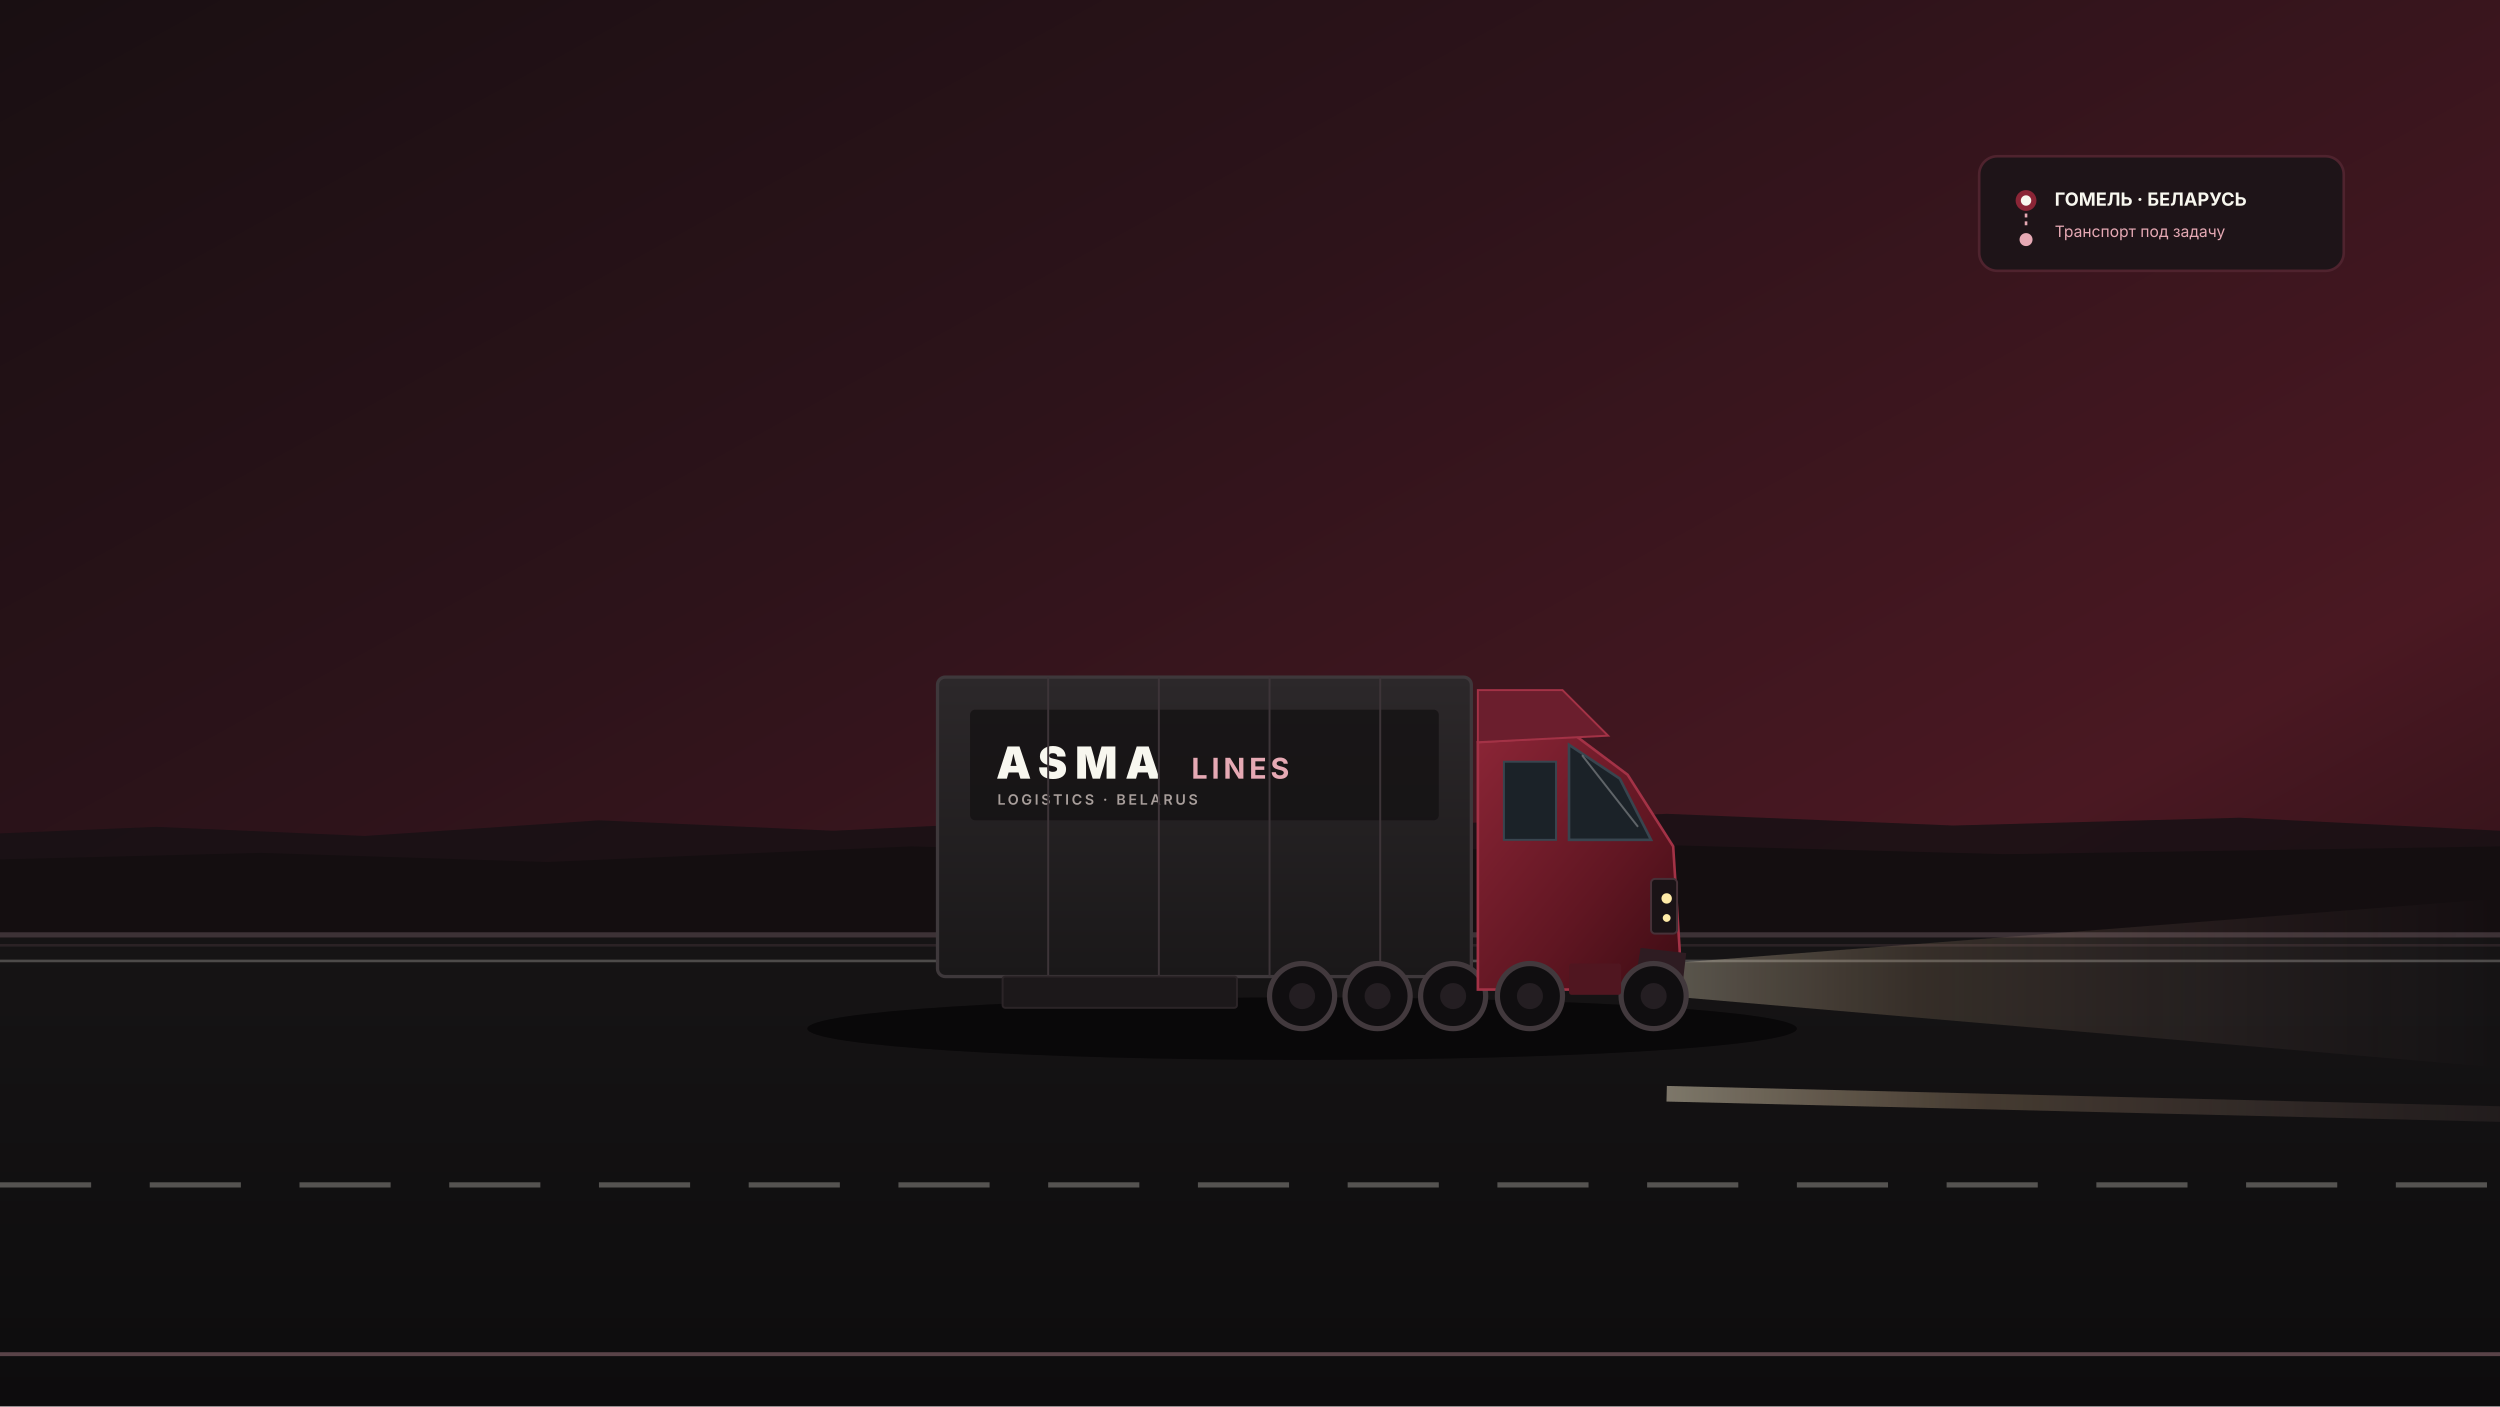
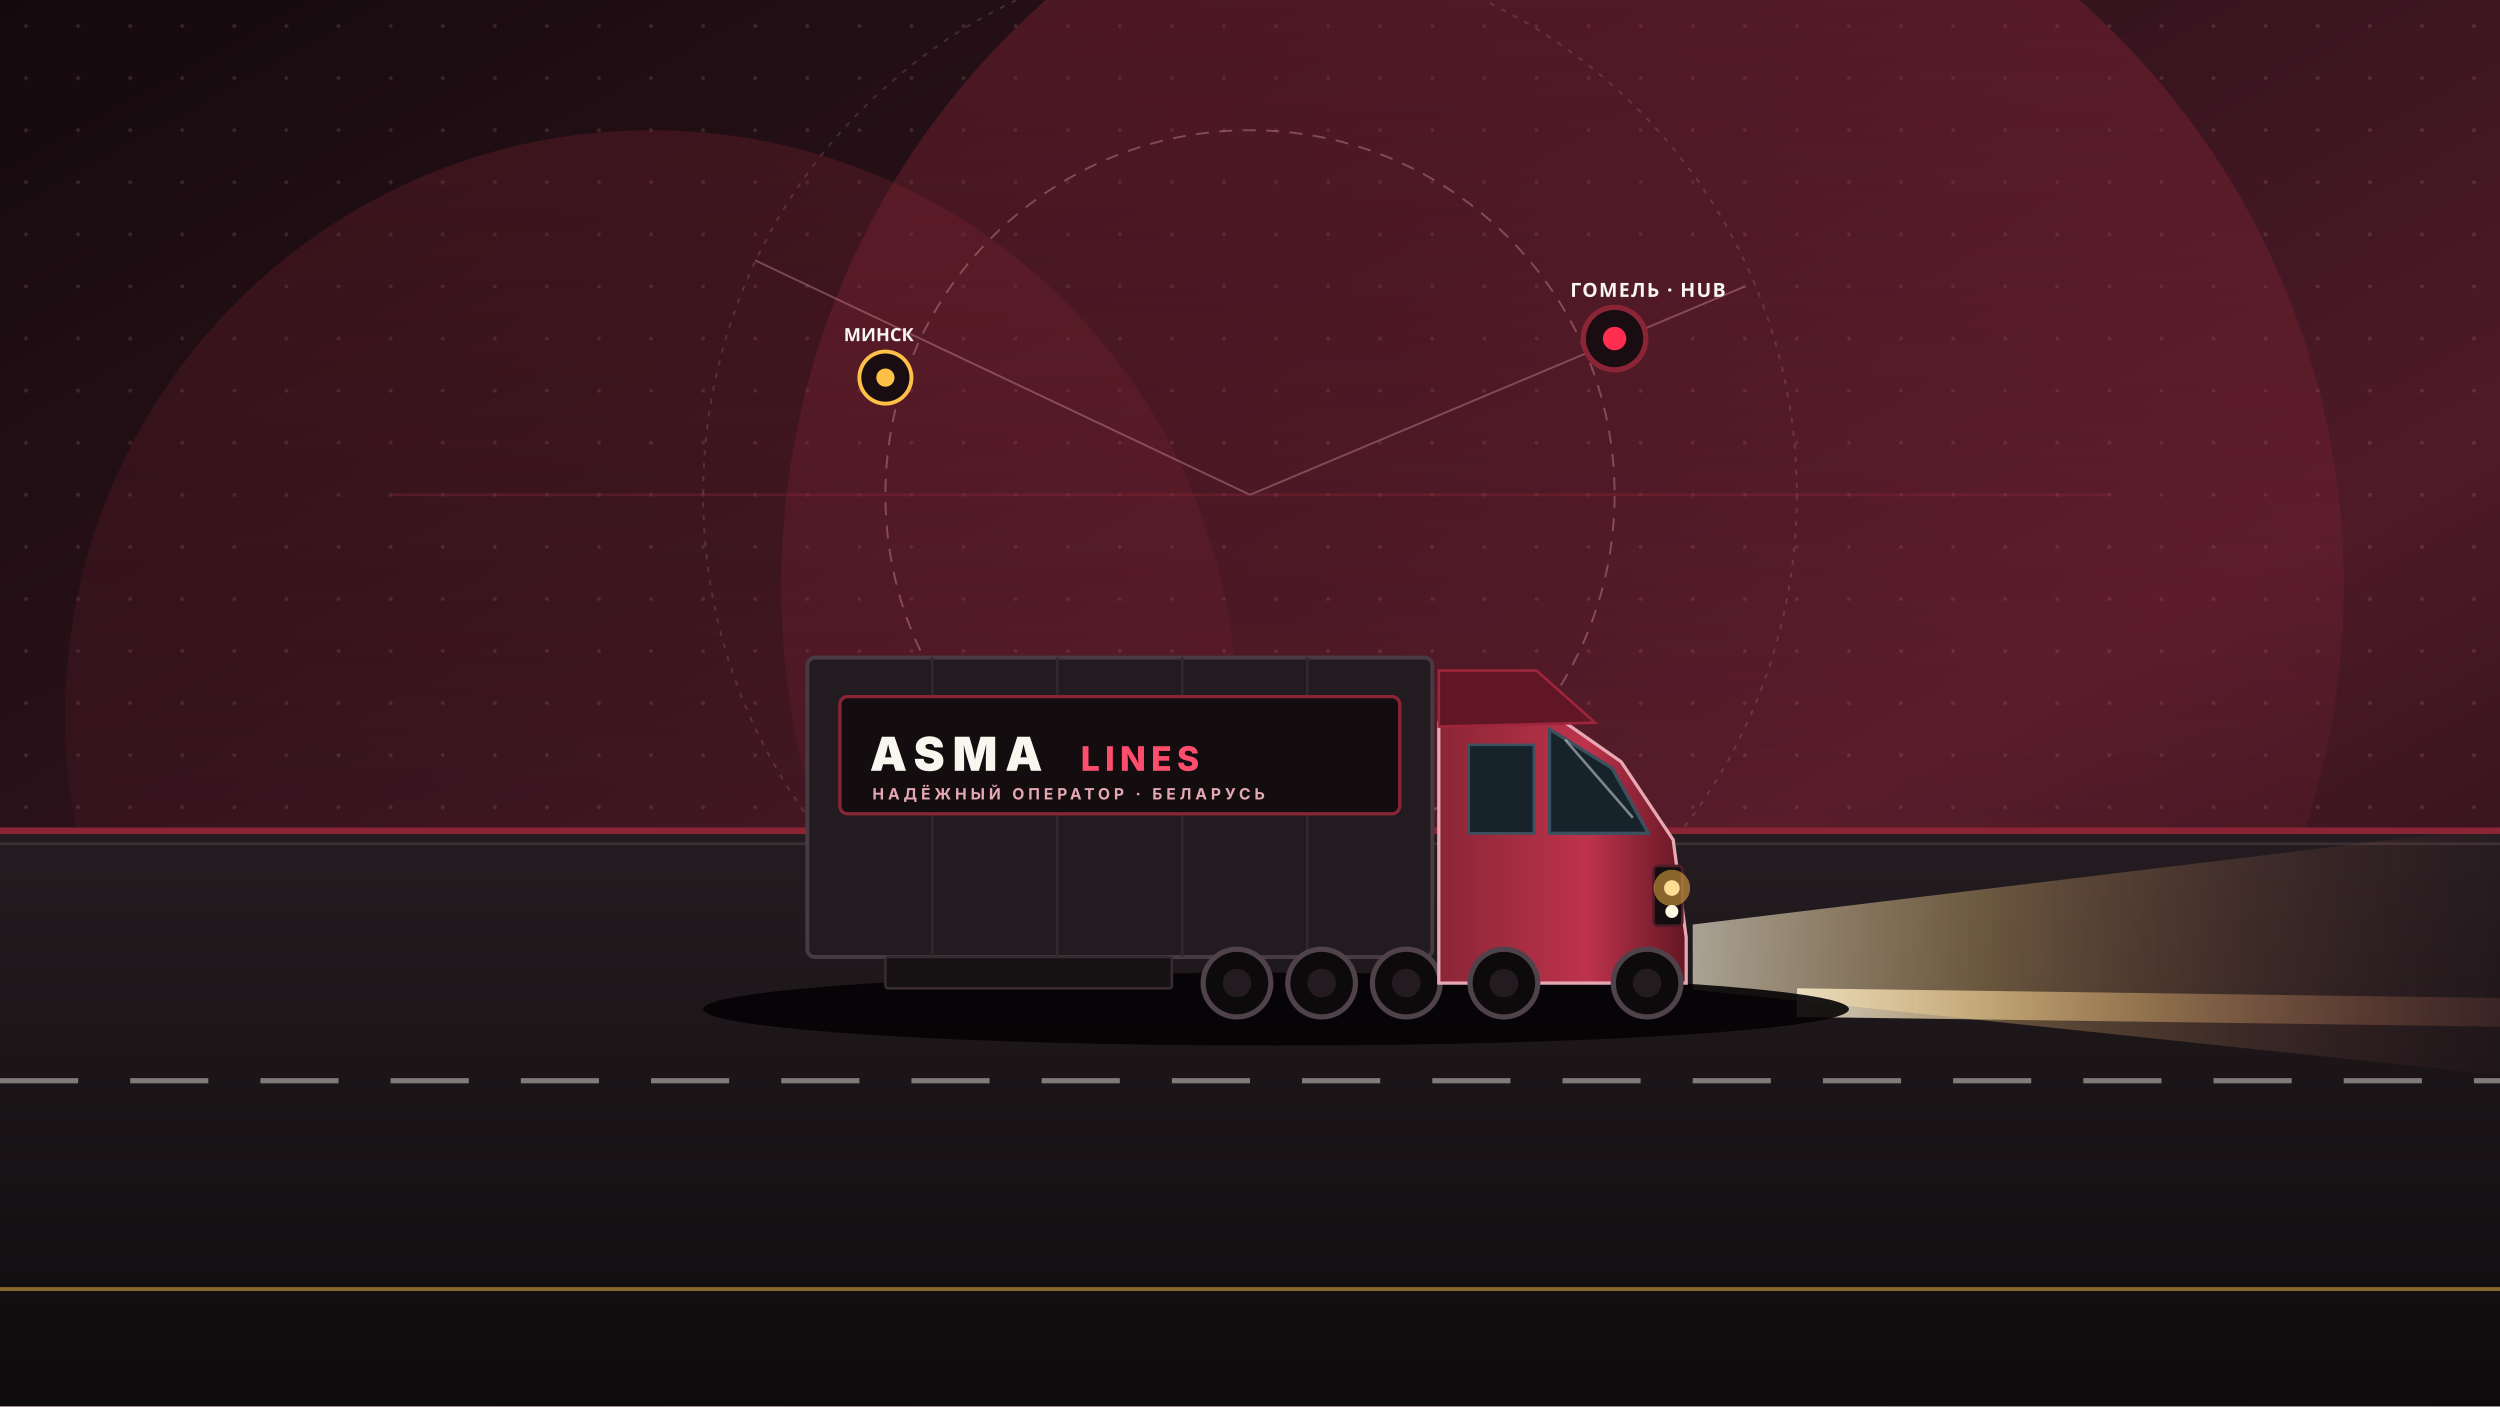
<svg xmlns="http://www.w3.org/2000/svg" width="1920" height="1080" viewBox="0 0 1920 1080" fill="none">
  <defs>
-     <linearGradient id="sky_grad" x1="0%" y1="0%" x2="100%" y2="100%">
-       <stop offset="0%" stop-color="#190F12" />
-       <stop offset="35%" stop-color="#2D131A" />
-       <stop offset="70%" stop-color="#4A1822" />
-       <stop offset="100%" stop-color="#140C0E" />
+     <linearGradient id="hero_sky" x1="0%" y1="0%" x2="100%" y2="100%">
+       <stop offset="0%" stop-color="#140A0D" />
+       <stop offset="35%" stop-color="#2D121B" />
+       <stop offset="65%" stop-color="#4F1A28" />
+       <stop offset="100%" stop-color="#1A0D12" />
    </linearGradient>
-     <linearGradient id="truck_burgundy" x1="0%" y1="0%" x2="100%" y2="100%">
+     <linearGradient id="hero_glow" x1="0%" y1="0%" x2="0%" y2="100%">
+       <stop offset="0%" stop-color="#8B2536" stop-opacity="0.45" />
+       <stop offset="100%" stop-color="#8B2536" stop-opacity="0" />
+     </linearGradient>
+     <linearGradient id="truck_body_grad" x1="0%" y1="0%" x2="100%" y2="0%">
      <stop offset="0%" stop-color="#8B2536" />
-       <stop offset="60%" stop-color="#601622" />
-       <stop offset="100%" stop-color="#3D0C13" />
+       <stop offset="60%" stop-color="#BD334B" />
+       <stop offset="100%" stop-color="#641624" />
    </linearGradient>
-     <linearGradient id="trailer_mat" x1="0%" y1="0%" x2="0%" y2="100%">
-       <stop offset="0%" stop-color="#2C282A" />
-       <stop offset="100%" stop-color="#1A1819" />
+     <linearGradient id="road_grad" x1="0%" y1="0%" x2="0%" y2="100%">
+       <stop offset="0%" stop-color="#241C20" />
+       <stop offset="100%" stop-color="#0E0B0D" />
    </linearGradient>
-     <linearGradient id="road_asphalt" x1="0%" y1="0%" x2="0%" y2="100%">
-       <stop offset="0%" stop-color="#161415" />
-       <stop offset="100%" stop-color="#0D0C0D" />
+     <linearGradient id="light_beam" x1="0%" y1="0%" x2="100%" y2="0%">
+       <stop offset="0%" stop-color="#FFF8E0" stop-opacity="0.95" />
+       <stop offset="35%" stop-color="#FFD382" stop-opacity="0.5" />
+       <stop offset="100%" stop-color="#8B2536" stop-opacity="0" />
    </linearGradient>
-     <linearGradient id="headlight_beam" x1="0%" y1="0%" x2="100%" y2="0%">
-       <stop offset="0%" stop-color="#FFF5D6" stop-opacity="0.75" />
-       <stop offset="30%" stop-color="#FFD6A5" stop-opacity="0.35" />
-       <stop offset="100%" stop-color="#E6A9B4" stop-opacity="0" />
+     <linearGradient id="neon_red" x1="0%" y1="0%" x2="100%" y2="0%">
+       <stop offset="0%" stop-color="#FF1A44" stop-opacity="0" />
+       <stop offset="60%" stop-color="#FF1A44" stop-opacity="0.8" />
+       <stop offset="100%" stop-color="#FFA8B6" stop-opacity="1" />
    </linearGradient>
-     <linearGradient id="taillight_trail" x1="0%" y1="0%" x2="100%" y2="0%">
-       <stop offset="0%" stop-color="#FF2A4D" stop-opacity="0" />
-       <stop offset="70%" stop-color="#FF2A4D" stop-opacity="0.4" />
-       <stop offset="100%" stop-color="#FF3355" stop-opacity="0.9" />
-     </linearGradient>
+     <pattern id="grid_dots" width="40" height="40" patternUnits="userSpaceOnUse">
+       <circle cx="20" cy="20" r="1.5" fill="#E6A9B4" fill-opacity="0.16" />
+     </pattern>
  </defs>
-   <rect width="1920" height="1080" fill="url(#sky_grad)" />
-   <path d="M0 640 L120 635 L280 642 L460 630 L640 638 L850 628 L1040 636 L1280 625 L1500 634 L1720 628 L1920 638 L1920 720 L0 720 Z" fill="#181014" opacity="0.85" />
-   <path d="M0 660 L200 655 L420 662 L700 650 L980 658 L1240 648 L1540 656 L1920 650 L1920 740 L0 740 Z" fill="#140E10" />
-   <path d="M0 720 L1920 720 L1920 1080 L0 1080 Z" fill="url(#road_asphalt)" />
-   <line x1="0" y1="718" x2="1920" y2="718" stroke="#3D3236" stroke-width="4" />
-   <line x1="0" y1="726" x2="1920" y2="726" stroke="#2B2225" stroke-width="2" />
-   <path d="M0 910 L1920 910" stroke="#F5F1E7" stroke-width="4" stroke-dasharray="70 45" opacity="0.3" />
-   <line x1="0" y1="738" x2="1920" y2="738" stroke="#F5F1E7" stroke-width="2" opacity="0.25" />
-   <line x1="0" y1="1040" x2="1920" y2="1040" stroke="#E6A9B4" stroke-width="3" opacity="0.35" />
-   <path d="M-100 890 L980 890" stroke="url(#taillight_trail)" stroke-width="5" />
-   <path d="M-50 905 L820 905" stroke="url(#taillight_trail)" stroke-width="3" />
-   <path d="M1280 840 L2100 860" stroke="url(#headlight_beam)" stroke-width="12" opacity="0.6" />
-   <g transform="translate(720, 480)">
-     <polygon points="560,260 1200,210 1200,340 560,285" fill="url(#headlight_beam)" opacity="0.4" />
-     <ellipse cx="280" cy="310" rx="380" ry="24" fill="#050405" opacity="0.75" />
-     <rect x="0" y="40" width="410" height="230" rx="6" fill="url(#trailer_mat)" stroke="#3E383B" stroke-width="2.5" />
-     <rect x="25" y="65" width="360" height="85" rx="4" fill="#141113" opacity="0.8" />
-     <text x="45" y="118" fill="#F8F7EF" font-family="system-ui, -apple-system, sans-serif" font-size="34" font-weight="900" letter-spacing="6">ASMA</text>
-     <text x="195" y="118" fill="#E6A9B4" font-family="system-ui, -apple-system, sans-serif" font-size="22" font-weight="700" letter-spacing="3">LINES</text>
-     <text x="46" y="138" fill="#A89E9B" font-family="system-ui, -apple-system, sans-serif" font-size="11" font-weight="600" letter-spacing="2">LOGISTICS · BELARUS</text>
-     <line x1="85" y1="40" x2="85" y2="270" stroke="#3D3438" stroke-width="1.5" />
-     <line x1="170" y1="40" x2="170" y2="270" stroke="#3D3438" stroke-width="1.5" />
-     <line x1="255" y1="40" x2="255" y2="270" stroke="#3D3438" stroke-width="1.5" />
-     <line x1="340" y1="40" x2="340" y2="270" stroke="#3D3438" stroke-width="1.5" />
-     <rect x="50" y="270" width="180" height="24" rx="2" fill="#1C181A" stroke="#2B2427" stroke-width="1.5" />
-     <circle cx="280" cy="285" r="25" fill="#100E10" stroke="#42393D" stroke-width="4" />
-     <circle cx="280" cy="285" r="10" fill="#241E22" />
-     <circle cx="338" cy="285" r="25" fill="#100E10" stroke="#42393D" stroke-width="4" />
-     <circle cx="338" cy="285" r="10" fill="#241E22" />
-     <circle cx="396" cy="285" r="25" fill="#100E10" stroke="#42393D" stroke-width="4" />
-     <circle cx="396" cy="285" r="10" fill="#241E22" />
-     <path d="M415 90 L490 85 L530 115 L565 170 L570 250 L570 280 L415 280 Z" fill="url(#truck_burgundy)" stroke="#A33246" stroke-width="2" />
-     <path d="M415 50 L480 50 L515 85 L415 90 Z" fill="#6B1E2D" stroke="#A33246" stroke-width="1.5" />
-     <path d="M485 92 L524 118 L548 165 L485 165 Z" fill="#1B2228" stroke="#38454F" stroke-width="2" />
-     <line x1="495" y1="100" x2="538" y2="155" stroke="#FFF" stroke-width="1.5" opacity="0.3" />
-     <path d="M435 105 L475 105 L475 165 L435 165 Z" fill="#1B2228" stroke="#38454F" stroke-width="1.5" />
-     <rect x="548" y="195" width="20" height="42" rx="3" fill="#1A1316" stroke="#473138" stroke-width="1.5" />
-     <circle cx="560" cy="210" r="4" fill="#FFEAA7" />
-     <circle cx="560" cy="225" r="3" fill="#FFEAA7" />
-     <path d="M540 248 L575 252 L572 278 L535 278 Z" fill="#2E1C22" />
-     <circle cx="455" cy="285" r="25" fill="#100E10" stroke="#42393D" stroke-width="4" />
-     <circle cx="455" cy="285" r="10" fill="#241E22" />
-     <circle cx="550" cy="285" r="25" fill="#100E10" stroke="#42393D" stroke-width="4" />
-     <circle cx="550" cy="285" r="10" fill="#241E22" />
-     <rect x="485" y="260" width="40" height="24" rx="2" fill="#501620" />
+   <rect width="1920" height="1080" fill="url(#hero_sky)" />
+   <rect width="1920" height="1080" fill="url(#grid_dots)" />
+   <circle cx="1200" cy="450" r="600" fill="url(#hero_glow)" />
+   <circle cx="500" cy="550" r="450" fill="url(#hero_glow)" opacity="0.6" />
+   <g opacity="0.35" stroke="#E6A9B4" stroke-width="1.5">
+     <circle cx="960" cy="380" r="280" stroke-dasharray="10 8" fill="none" />
+     <circle cx="960" cy="380" r="420" stroke-dasharray="4 6" fill="none" opacity="0.5" />
+     <line x1="300" y1="380" x2="1620" y2="380" stroke="#8B2536" stroke-width="2" />
+     <line x1="580" y1="200" x2="960" y2="380" />
+     <line x1="1340" y1="220" x2="960" y2="380" />
  </g>
-   <g transform="translate(1520, 120)">
-     <rect width="280" height="88" rx="14" fill="#1E1418" stroke="#4F232E" stroke-width="2" />
-     <circle cx="36" cy="34" r="8" fill="#8B2536" />
-     <circle cx="36" cy="34" r="4" fill="#F8F7EF" />
-     <line x1="36" y1="44" x2="36" y2="56" stroke="#E6A9B4" stroke-width="2" stroke-dasharray="3 3" />
-     <circle cx="36" cy="64" r="5" fill="#E6A9B4" />
-     <text x="58" y="38" fill="#F8F7EF" font-family="system-ui, -apple-system, sans-serif" font-size="14" font-weight="700">ГОМЕЛЬ · БЕЛАРУСЬ</text>
-     <text x="58" y="62" fill="#E6A9B4" font-family="system-ui, -apple-system, sans-serif" font-size="12">Транспорт под задачу</text>
+   <g transform="translate(680, 290)">
+     <circle cx="0" cy="0" r="20" fill="#1A0D12" stroke="#FFC048" stroke-width="3" />
+     <circle cx="0" cy="0" r="7" fill="#FFC048" />
+     <text x="-32" y="-28" fill="#F8F7EF" font-family="system-ui, sans-serif" font-size="14" font-weight="700">МИНСК</text>
+   </g>
+   <g transform="translate(1240, 260)">
+     <circle cx="0" cy="0" r="24" fill="#1A0D12" stroke="#8B2536" stroke-width="4" />
+     <circle cx="0" cy="0" r="9" fill="#FF2E50" />
+     <text x="-34" y="-32" fill="#F8F7EF" font-family="system-ui, sans-serif" font-size="15" font-weight="900" letter-spacing="1">ГОМЕЛЬ · HUB</text>
+   </g>
+   <path d="M0 640 L1920 640 L1920 1080 L0 1080 Z" fill="url(#road_grad)" />
+   <line x1="0" y1="638" x2="1920" y2="638" stroke="#8B2536" stroke-width="5" />
+   <line x1="0" y1="648" x2="1920" y2="648" stroke="#3D3035" stroke-width="2" />
+   <path d="M0 830 L1920 830" stroke="#F8F7EF" stroke-width="4" stroke-dasharray="60 40" opacity="0.45" />
+   <line x1="0" y1="990" x2="1920" y2="990" stroke="#FFC048" stroke-width="3" opacity="0.5" />
+   <path d="M-100 810 L880 810" stroke="url(#neon_red)" stroke-width="8" />
+   <path d="M-50 822 L720 822" stroke="url(#neon_red)" stroke-width="4" />
+   <path d="M1380 770 L2100 780" stroke="url(#light_beam)" stroke-width="22" opacity="0.85" />
+   <g transform="translate(620, 470)">
+     <polygon points="680,240 1340,160 1340,360 680,290" fill="url(#light_beam)" opacity="0.65" />
+     <ellipse cx="360" cy="305" rx="440" ry="28" fill="#030203" opacity="0.9" />
+     <rect x="0" y="35" width="480" height="230" rx="6" fill="#221C20" stroke="#483A42" stroke-width="3" />
+     <line x1="96" y1="35" x2="96" y2="265" stroke="#32282E" stroke-width="2" />
+     <line x1="192" y1="35" x2="192" y2="265" stroke="#32282E" stroke-width="2" />
+     <line x1="288" y1="35" x2="288" y2="265" stroke="#32282E" stroke-width="2" />
+     <line x1="384" y1="35" x2="384" y2="265" stroke="#32282E" stroke-width="2" />
+     <rect x="25" y="65" width="430" height="90" rx="6" fill="#130D10" stroke="#8B2536" stroke-width="2.5" />
+     <text x="48" y="122" fill="#F8F7EF" font-family="system-ui, -apple-system, sans-serif" font-size="36" font-weight="900" letter-spacing="6">ASMA</text>
+     <text x="210" y="122" fill="#FF4D6D" font-family="system-ui, -apple-system, sans-serif" font-size="26" font-weight="800" letter-spacing="4">LINES</text>
+     <text x="50" y="144" fill="#E6A9B4" font-family="system-ui, -apple-system, sans-serif" font-size="12" font-weight="700" letter-spacing="3">НАДЁЖНЫЙ ОПЕРАТОР · БЕЛАРУСЬ</text>
+     <rect x="60" y="265" width="220" height="24" rx="2" fill="#161214" stroke="#362B31" stroke-width="2" />
+     <circle cx="330" cy="285" r="26" fill="#0C0A0B" stroke="#50424A" stroke-width="4" />
+     <circle cx="330" cy="285" r="11" fill="#241B20" />
+     <circle cx="395" cy="285" r="26" fill="#0C0A0B" stroke="#50424A" stroke-width="4" />
+     <circle cx="395" cy="285" r="11" fill="#241B20" />
+     <circle cx="460" cy="285" r="26" fill="#0C0A0B" stroke="#50424A" stroke-width="4" />
+     <circle cx="460" cy="285" r="11" fill="#241B20" />
+     <path d="M485 85 L575 80 L625 115 L665 175 L675 250 L675 285 L485 285 Z" fill="url(#truck_body_grad)" stroke="#E6A9B4" stroke-width="2.5" />
+     <path d="M485 45 L560 45 L605 85 L485 88 Z" fill="#601624" stroke="#9E253B" stroke-width="2" />
+     <path d="M570 90 L618 120 L646 170 L570 170 Z" fill="#17232B" stroke="#3C5160" stroke-width="2.5" />
+     <line x1="582" y1="98" x2="634" y2="158" stroke="#FFF" stroke-width="2" opacity="0.45" />
+     <path d="M508 102 L558 102 L558 170 L508 170 Z" fill="#17232B" stroke="#3C5160" stroke-width="2" />
+     <rect x="650" y="195" width="22" height="46" rx="3" fill="#130D10" stroke="#4F1C27" stroke-width="2" />
+     <circle cx="664" cy="212" r="6" fill="#FFF8E0" />
+     <circle cx="664" cy="212" r="14" fill="#FFC048" fill-opacity="0.5" />
+     <circle cx="664" cy="230" r="5" fill="#FFF8E0" />
+     <circle cx="535" cy="285" r="26" fill="#0C0A0B" stroke="#50424A" stroke-width="4" />
+     <circle cx="535" cy="285" r="11" fill="#241B20" />
+     <circle cx="645" cy="285" r="26" fill="#0C0A0B" stroke="#50424A" stroke-width="4" />
+     <circle cx="645" cy="285" r="11" fill="#241B20" />
  </g>
</svg>
